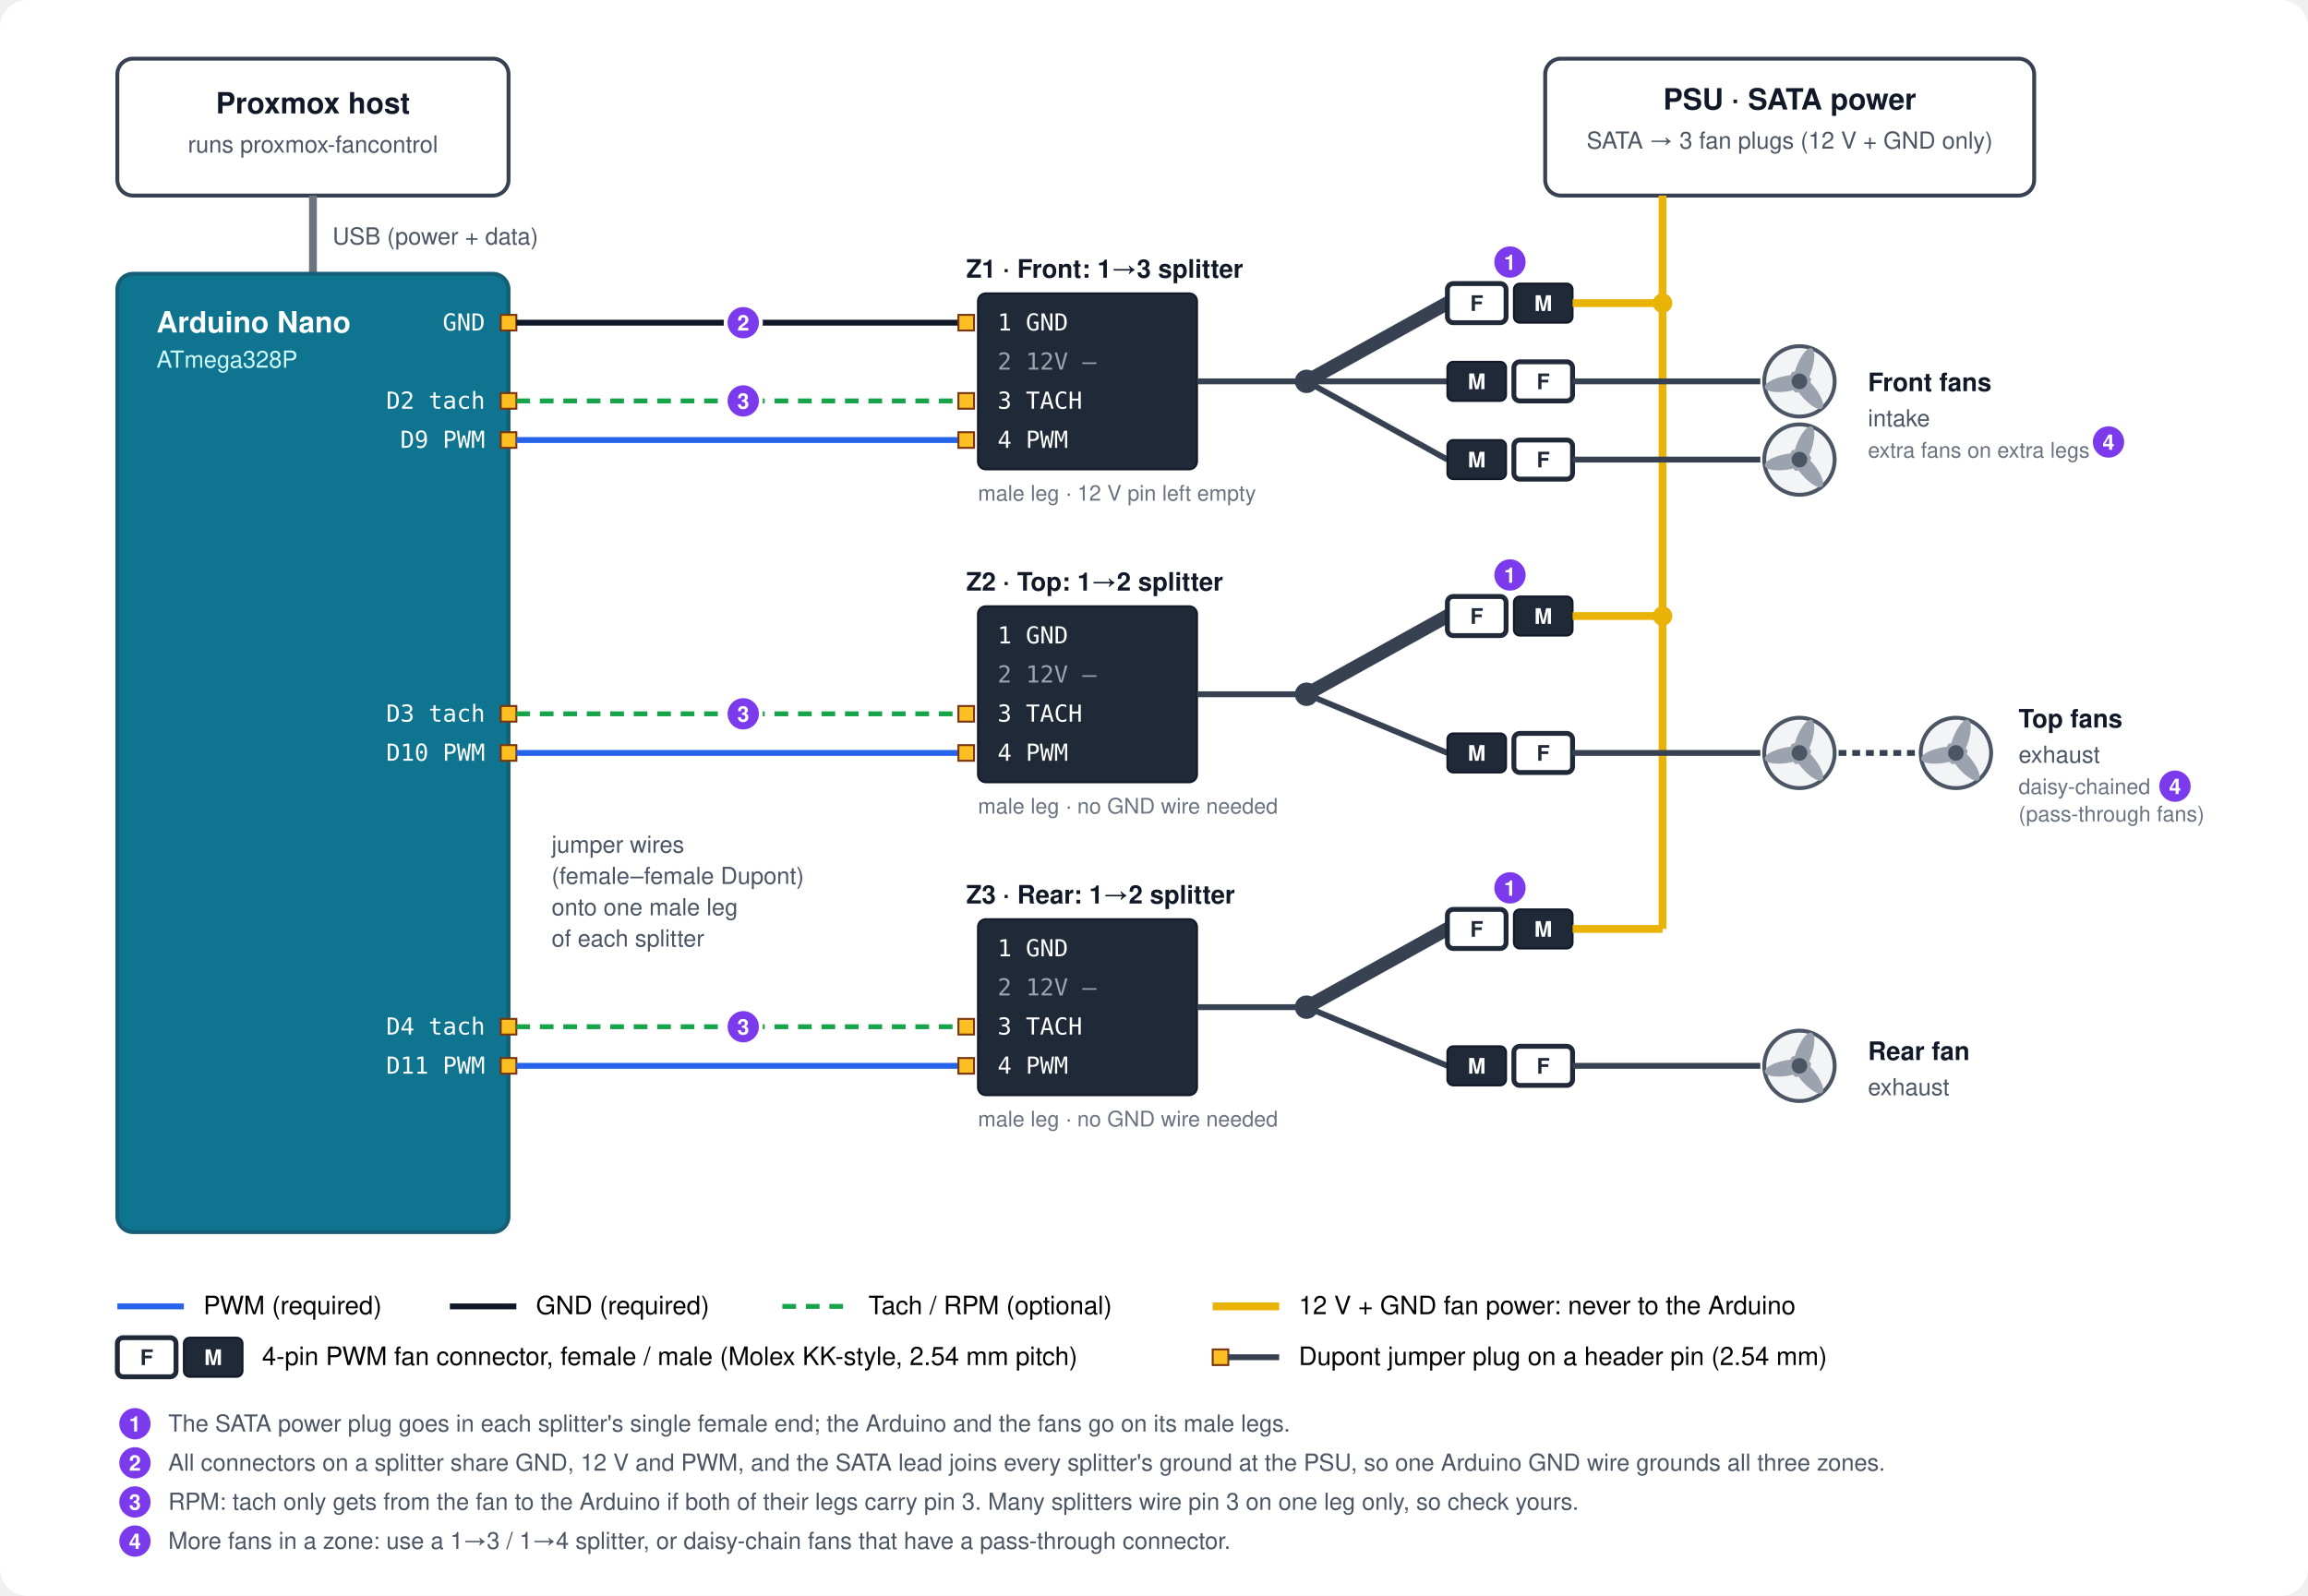
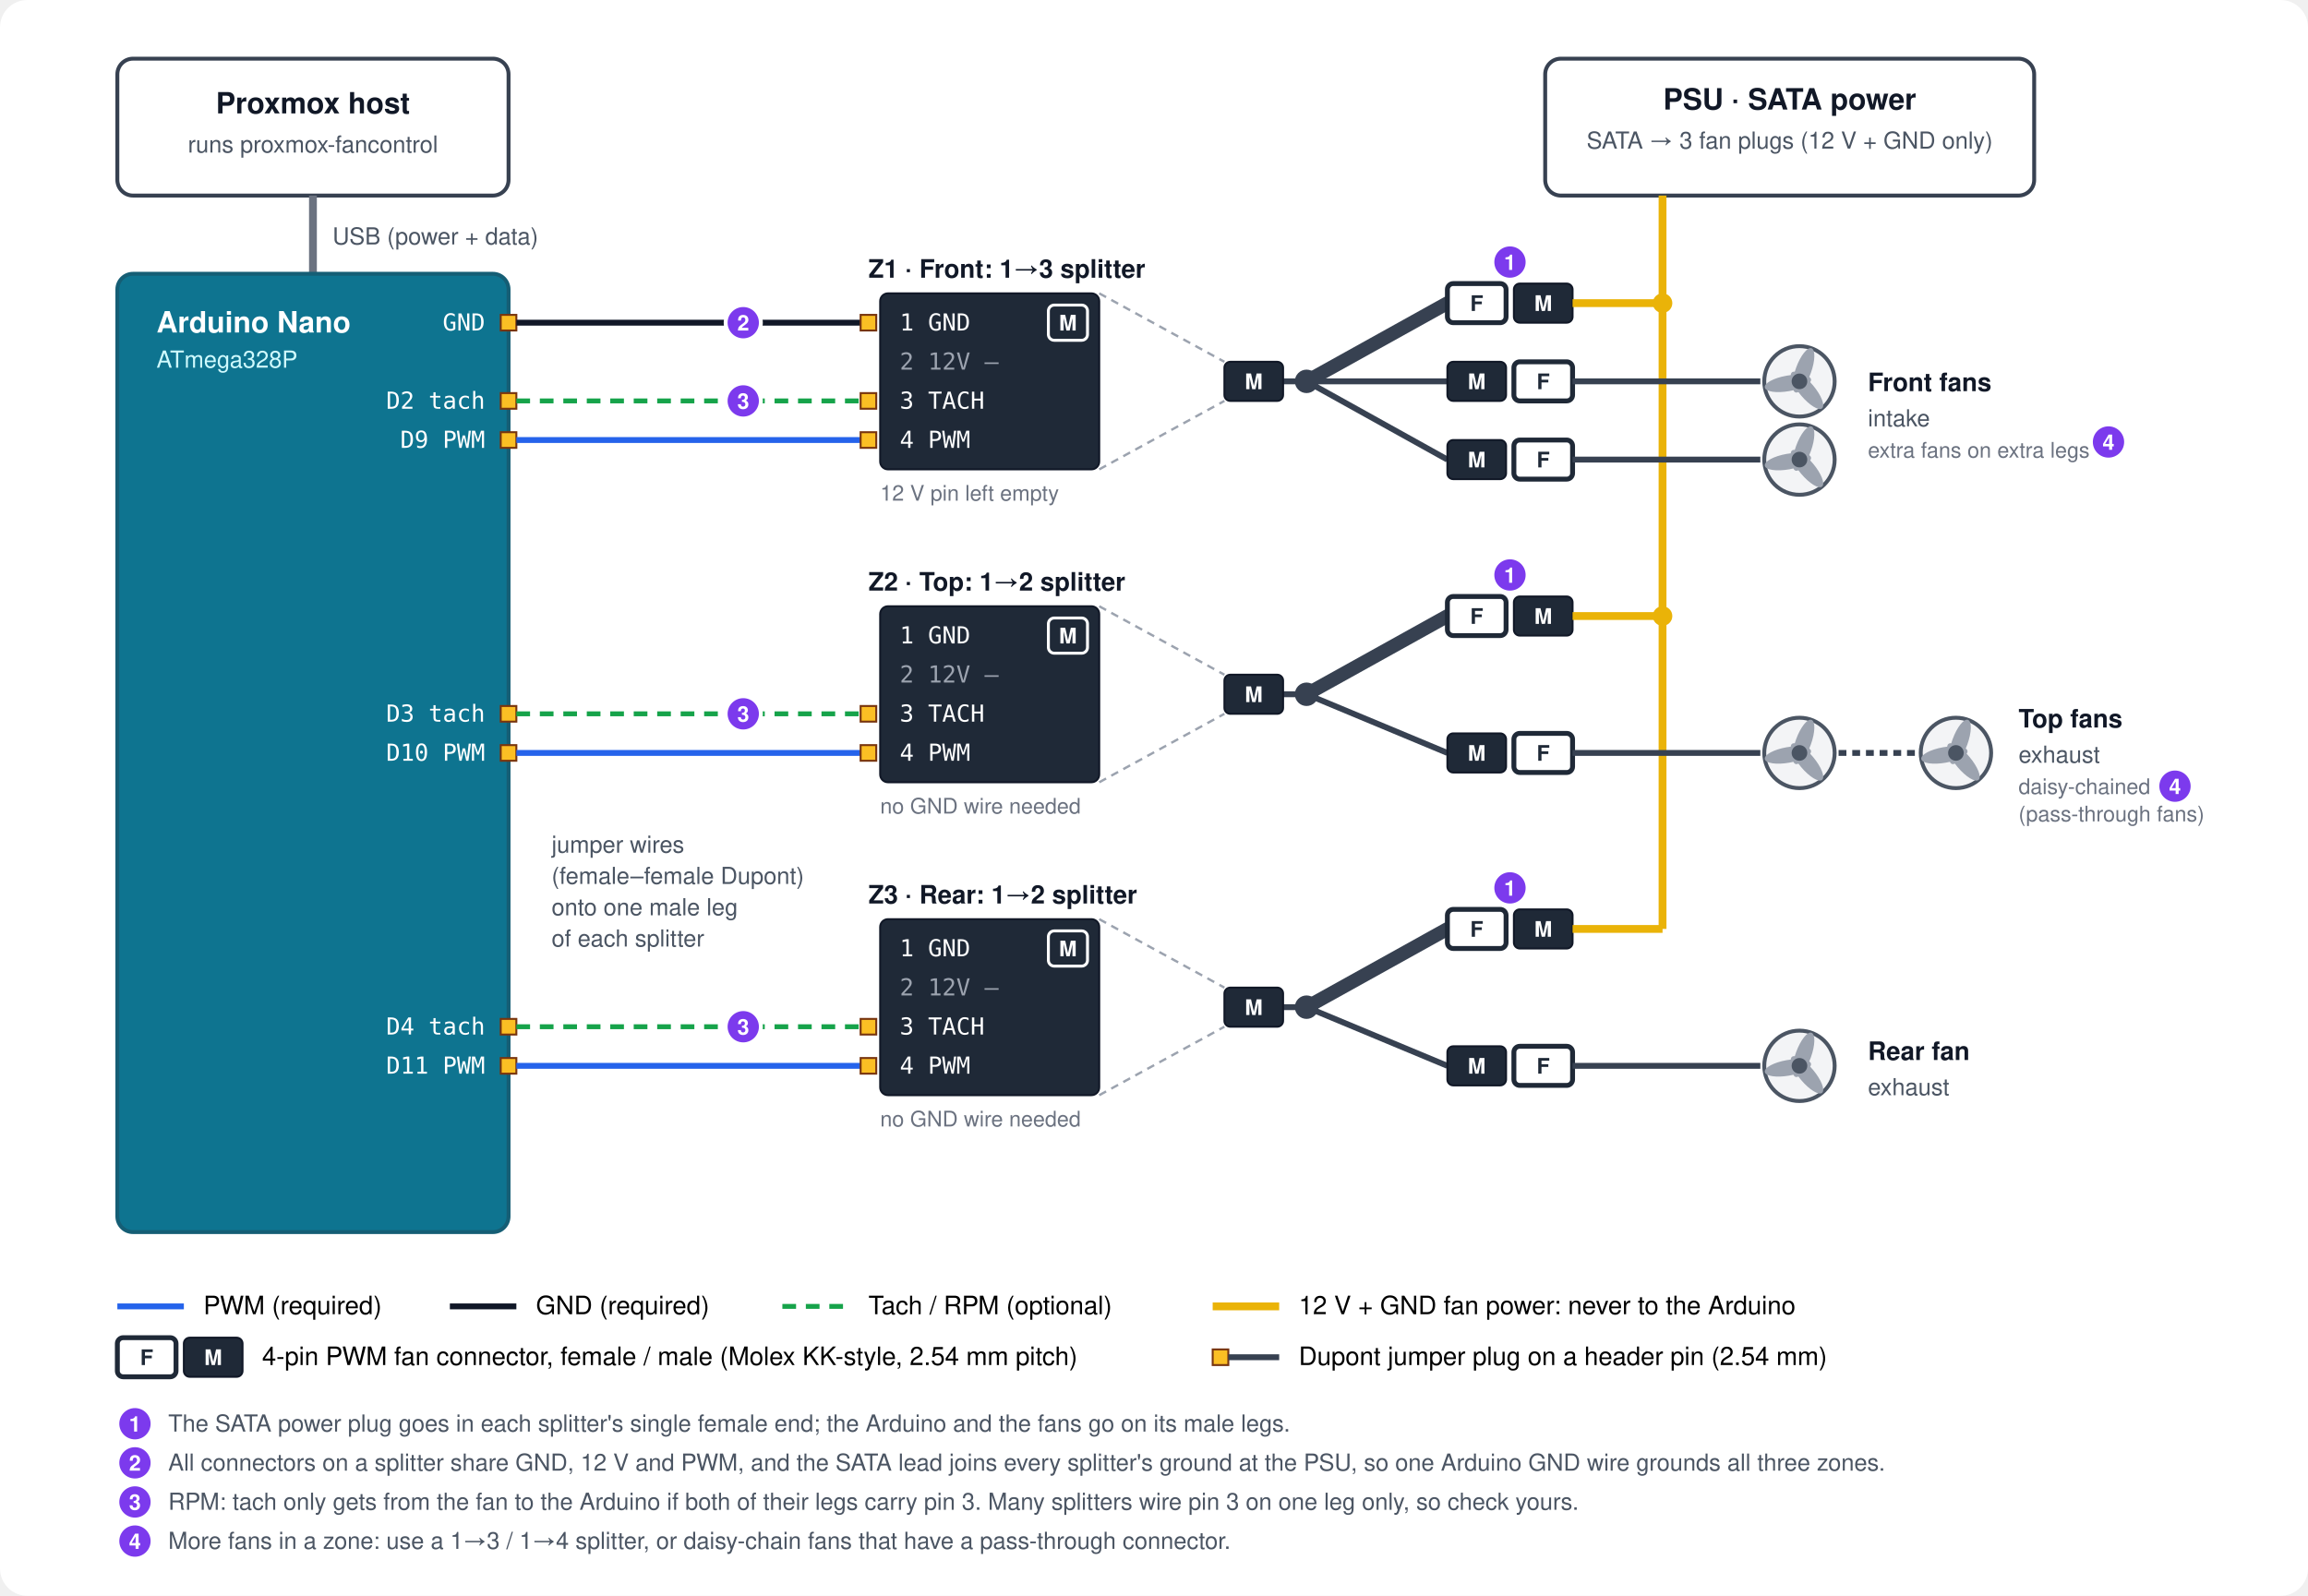
<svg xmlns="http://www.w3.org/2000/svg" width="1180" height="816" viewBox="0 0 1180 816" font-family="-apple-system, 'Segoe UI', Helvetica, Arial, sans-serif" font-size="13">
  <defs>
    <symbol id="fan" viewBox="-20 -20 40 40">
      <circle r="18" fill="#f3f4f6" stroke="#4b5563" stroke-width="2" />
      <g fill="#9ca3af">
        <ellipse rx="4" ry="12" transform="rotate(20) translate(0 -6)" />
        <ellipse rx="4" ry="12" transform="rotate(140) translate(0 -6)" />
        <ellipse rx="4" ry="12" transform="rotate(260) translate(0 -6)" />
      </g>
      <circle r="4" fill="#4b5563" />
    </symbol>
    <style>
      .box   { fill: #ffffff; stroke: #374151; stroke-width: 2; }
      .title { font-weight: 700; font-size: 15px; fill: #111827; }
      .sub   { fill: #4b5563; font-size: 12px; }
      .tiny  { fill: #6b7280; font-size: 11px; }
      .zone  { font-weight: 700; font-size: 13px; fill: #111827; }
      .pin   { fill: #ffffff; font-size: 12px; font-family: ui-monospace, Consolas, monospace; }
      .pinNC { fill: #9ca3af; font-size: 12px; font-family: ui-monospace, Consolas, monospace; }
      .pwm   { stroke: #2563eb; stroke-width: 3; fill: none; }
      .gnd   { stroke: #111827; stroke-width: 3; fill: none; }
      .tach  { stroke: #16a34a; stroke-width: 2.5; fill: none; stroke-dasharray: 7 5; }
      .v12   { stroke: #eab308; stroke-width: 4; fill: none; }
      .usb   { stroke: #6b7280; stroke-width: 4; fill: none; }
      .cable { stroke: #374151; stroke-width: 7; fill: none; stroke-linecap: round; }
      .leg   { stroke: #374151; stroke-width: 3; fill: none; }
      .conn  { fill: #1f2937; stroke: #111827; stroke-width: 1; }
+       .zoom  { stroke: #9ca3af; stroke-width: 1.2; stroke-dasharray: 4 3; fill: none; }
      .fend  { fill: #ffffff; stroke: #1f2937; stroke-width: 2.5; }
      .mark circle { fill: #7c3aed; stroke: #ffffff; stroke-width: 2; }
      .mark text   { fill: #ffffff; font-size: 11px; font-weight: 700; text-anchor: middle; }
    </style>
  </defs>
  <rect x="0" y="0" width="1180" height="816" rx="14" fill="#ffffff" />
  <rect class="box" x="60" y="30" width="200" height="70" rx="8" />
  <text class="title" x="160" y="58" text-anchor="middle">Proxmox host</text>
  <text class="sub" x="160" y="78" text-anchor="middle">runs proxmox-fancontrol</text>
  <path class="usb" d="M160 100 V140" />
  <text class="sub" x="170" y="125">USB (power + data)</text>
  <rect x="60" y="140" width="200" height="490" rx="8" fill="#0e7490" stroke="#155e75" stroke-width="2" />
  <text x="80" y="170" font-weight="700" font-size="15" fill="#ffffff">Arduino Nano</text>
  <text x="80" y="188" font-size="12" fill="#cffafe">ATmega328P</text>
  <g font-family="ui-monospace, Consolas, monospace" font-size="12" fill="#ffffff" text-anchor="end">
    <text x="248" y="209">D2  tach</text>
    <text x="248" y="229">D9  PWM</text>
    <text x="248" y="369">D3  tach</text>
    <text x="248" y="389">D10 PWM</text>
    <text x="248" y="529">D4  tach</text>
    <text x="248" y="549">D11 PWM</text>
    <text x="248" y="169">GND</text>
  </g>
  <g fill="#fbbf24" stroke="#78350f" stroke-width="1">
    <rect x="256" y="201" width="8" height="8" />
    <rect x="256" y="221" width="8" height="8" />
    <rect x="256" y="361" width="8" height="8" />
    <rect x="256" y="381" width="8" height="8" />
    <rect x="256" y="521" width="8" height="8" />
    <rect x="256" y="541" width="8" height="8" />
    <rect x="256" y="161" width="8" height="8" />
  </g>
-   <path class="tach" d="M264 205 H494" />
-   <path class="pwm" d="M264 225 H494" />
-   <path class="tach" d="M264 365 H494" />
-   <path class="pwm" d="M264 385 H494" />
-   <path class="tach" d="M264 525 H494" />
-   <path class="pwm" d="M264 545 H494" />
-   <path class="gnd" d="M264 165 H494" />
+   <path class="tach" d="M264 205 H444" />
+   <path class="pwm" d="M264 225 H444" />
+   <path class="tach" d="M264 365 H444" />
+   <path class="pwm" d="M264 385 H444" />
+   <path class="tach" d="M264 525 H444" />
+   <path class="pwm" d="M264 545 H444" />
+   <path class="gnd" d="M264 165 H444" />
  <text class="sub" x="282" y="436">jumper wires</text>
  <text class="sub" x="282" y="452">(female–female Dupont)</text>
  <text class="sub" x="282" y="468">onto one male leg</text>
  <text class="sub" x="282" y="484">of each splitter</text>
  <g fill="#fbbf24" stroke="#78350f" stroke-width="1">
-     <rect x="490" y="161" width="8" height="8" />
-     <rect x="490" y="201" width="8" height="8" />
-     <rect x="490" y="221" width="8" height="8" />
-     <rect x="490" y="361" width="8" height="8" />
-     <rect x="490" y="381" width="8" height="8" />
-     <rect x="490" y="521" width="8" height="8" />
-     <rect x="490" y="541" width="8" height="8" />
-   </g>
-   <text class="zone" x="494" y="142">Z1 · Front: 1→3 splitter</text>
-   <text class="zone" x="494" y="302">Z2 · Top: 1→2 splitter</text>
-   <text class="zone" x="494" y="462">Z3 · Rear: 1→2 splitter</text>
-   <rect class="conn" x="500" y="150" width="112" height="90" rx="4" />
-   <rect class="conn" x="500" y="310" width="112" height="90" rx="4" />
-   <rect class="conn" x="500" y="470" width="112" height="90" rx="4" />
+     <rect x="440" y="161" width="8" height="8" />
+     <rect x="440" y="201" width="8" height="8" />
+     <rect x="440" y="221" width="8" height="8" />
+     <rect x="440" y="361" width="8" height="8" />
+     <rect x="440" y="381" width="8" height="8" />
+     <rect x="440" y="521" width="8" height="8" />
+     <rect x="440" y="541" width="8" height="8" />
+   </g>
+   <text class="zone" x="444" y="142">Z1 · Front: 1→3 splitter</text>
+   <text class="zone" x="444" y="302">Z2 · Top: 1→2 splitter</text>
+   <text class="zone" x="444" y="462">Z3 · Rear: 1→2 splitter</text>
+   <rect class="conn" x="450" y="150" width="112" height="90" rx="4" />
+   <rect class="conn" x="450" y="310" width="112" height="90" rx="4" />
+   <rect class="conn" x="450" y="470" width="112" height="90" rx="4" />
  <g>
-     <text class="pin" x="510" y="169">1 GND</text>
-     <text class="pinNC" x="510" y="189">2 12V  —</text>
-     <text class="pin" x="510" y="209">3 TACH</text>
-     <text class="pin" x="510" y="229">4 PWM</text>
-     <text class="pin" x="510" y="329">1 GND</text>
-     <text class="pinNC" x="510" y="349">2 12V  —</text>
-     <text class="pin" x="510" y="369">3 TACH</text>
-     <text class="pin" x="510" y="389">4 PWM</text>
-     <text class="pin" x="510" y="489">1 GND</text>
-     <text class="pinNC" x="510" y="509">2 12V  —</text>
-     <text class="pin" x="510" y="529">3 TACH</text>
-     <text class="pin" x="510" y="549">4 PWM</text>
-   </g>
-   <text class="tiny" x="500" y="256">male leg · 12 V pin left empty</text>
-   <text class="tiny" x="500" y="416">male leg · no GND wire needed</text>
-   <text class="tiny" x="500" y="576">male leg · no GND wire needed</text>
-   <path class="leg" d="M612 195 H668" />
+     <text class="pin" x="460" y="169">1 GND</text>
+     <text class="pinNC" x="460" y="189">2 12V  —</text>
+     <text class="pin" x="460" y="209">3 TACH</text>
+     <text class="pin" x="460" y="229">4 PWM</text>
+     <text class="pin" x="460" y="329">1 GND</text>
+     <text class="pinNC" x="460" y="349">2 12V  —</text>
+     <text class="pin" x="460" y="369">3 TACH</text>
+     <text class="pin" x="460" y="389">4 PWM</text>
+     <text class="pin" x="460" y="489">1 GND</text>
+     <text class="pinNC" x="460" y="509">2 12V  —</text>
+     <text class="pin" x="460" y="529">3 TACH</text>
+     <text class="pin" x="460" y="549">4 PWM</text>
+   </g>
+   <text class="tiny" x="450" y="256">12 V pin left empty</text>
+   <text class="tiny" x="450" y="416">no GND wire needed</text>
+   <text class="tiny" x="450" y="576">no GND wire needed</text>
+   <path class="zoom" d="M562 150 L626 185 M562 240 L626 205" />
+   <path class="leg" d="M656 195 H668" />
+   <rect class="conn" x="626" y="185" width="30" height="20" rx="3" />
+   <text x="641" y="199" fill="#ffffff" font-size="11" font-weight="700" text-anchor="middle">M</text>
+   <rect x="536" y="156" width="20" height="18" rx="3" fill="none" stroke="#ffffff" stroke-width="1.5" />
+   <text x="546" y="169" fill="#ffffff" font-size="11" font-weight="700" text-anchor="middle">M</text>
  <circle cx="668" cy="195" r="6" fill="#374151" />
  <path class="cable" d="M668 195 L740 155" />
  <path class="leg" d="M668 195 H740 M668 195 L740 235" />
-   <path class="leg" d="M612 355 H668" />
+   <path class="zoom" d="M562 310 L626 345 M562 400 L626 365" />
+   <path class="leg" d="M656 355 H668" />
+   <rect class="conn" x="626" y="345" width="30" height="20" rx="3" />
+   <text x="641" y="359" fill="#ffffff" font-size="11" font-weight="700" text-anchor="middle">M</text>
+   <rect x="536" y="316" width="20" height="18" rx="3" fill="none" stroke="#ffffff" stroke-width="1.5" />
+   <text x="546" y="329" fill="#ffffff" font-size="11" font-weight="700" text-anchor="middle">M</text>
  <circle cx="668" cy="355" r="6" fill="#374151" />
  <path class="cable" d="M668 355 L740 315" />
  <path class="leg" d="M668 355 L740 385" />
-   <path class="leg" d="M612 515 H668" />
+   <path class="zoom" d="M562 470 L626 505 M562 560 L626 525" />
+   <path class="leg" d="M656 515 H668" />
+   <rect class="conn" x="626" y="505" width="30" height="20" rx="3" />
+   <text x="641" y="519" fill="#ffffff" font-size="11" font-weight="700" text-anchor="middle">M</text>
+   <rect x="536" y="476" width="20" height="18" rx="3" fill="none" stroke="#ffffff" stroke-width="1.5" />
+   <text x="546" y="489" fill="#ffffff" font-size="11" font-weight="700" text-anchor="middle">M</text>
  <circle cx="668" cy="515" r="6" fill="#374151" />
  <path class="cable" d="M668 515 L740 475" />
  <path class="leg" d="M668 515 L740 545" />
  <rect class="fend" x="740" y="145" width="30" height="20" rx="3" />
  <text x="755" y="159" fill="#1f2937" font-size="11" font-weight="700" text-anchor="middle">F</text>
  <rect class="conn" x="774" y="145" width="30" height="20" rx="3" />
  <text x="789" y="159" fill="#ffffff" font-size="11" font-weight="700" text-anchor="middle">M</text>
  <rect class="fend" x="740" y="305" width="30" height="20" rx="3" />
  <text x="755" y="319" fill="#1f2937" font-size="11" font-weight="700" text-anchor="middle">F</text>
  <rect class="conn" x="774" y="305" width="30" height="20" rx="3" />
  <text x="789" y="319" fill="#ffffff" font-size="11" font-weight="700" text-anchor="middle">M</text>
  <rect class="fend" x="740" y="465" width="30" height="20" rx="3" />
  <text x="755" y="479" fill="#1f2937" font-size="11" font-weight="700" text-anchor="middle">F</text>
  <rect class="conn" x="774" y="465" width="30" height="20" rx="3" />
  <text x="789" y="479" fill="#ffffff" font-size="11" font-weight="700" text-anchor="middle">M</text>
  <rect class="conn" x="740" y="185" width="30" height="20" rx="3" />
  <text x="755" y="199" fill="#ffffff" font-size="11" font-weight="700" text-anchor="middle">M</text>
  <rect class="fend" x="774" y="185" width="30" height="20" rx="3" />
  <text x="789" y="199" fill="#1f2937" font-size="11" font-weight="700" text-anchor="middle">F</text>
  <rect class="conn" x="740" y="225" width="30" height="20" rx="3" />
  <text x="755" y="239" fill="#ffffff" font-size="11" font-weight="700" text-anchor="middle">M</text>
  <rect class="fend" x="774" y="225" width="30" height="20" rx="3" />
  <text x="789" y="239" fill="#1f2937" font-size="11" font-weight="700" text-anchor="middle">F</text>
  <rect class="conn" x="740" y="375" width="30" height="20" rx="3" />
  <text x="755" y="389" fill="#ffffff" font-size="11" font-weight="700" text-anchor="middle">M</text>
  <rect class="fend" x="774" y="375" width="30" height="20" rx="3" />
  <text x="789" y="389" fill="#1f2937" font-size="11" font-weight="700" text-anchor="middle">F</text>
  <rect class="conn" x="740" y="535" width="30" height="20" rx="3" />
  <text x="755" y="549" fill="#ffffff" font-size="11" font-weight="700" text-anchor="middle">M</text>
  <rect class="fend" x="774" y="535" width="30" height="20" rx="3" />
  <text x="789" y="549" fill="#1f2937" font-size="11" font-weight="700" text-anchor="middle">F</text>
  <rect class="box" x="790" y="30" width="250" height="70" rx="8" />
  <text class="title" x="915" y="56" text-anchor="middle">PSU · SATA power</text>
  <text class="sub" x="915" y="76" text-anchor="middle">SATA → 3 fan plugs (12 V + GND only)</text>
  <path class="v12" d="M850 100 V475" />
  <path class="v12" d="M804 155 H850 M804 315 H850 M804 475 H850" />
  <circle cx="850" cy="155" r="5" fill="#eab308" />
  <circle cx="850" cy="315" r="5" fill="#eab308" />
  <path class="leg" d="M804 195 H900 M804 235 H900" />
  <use href="#fan" x="900" y="175" width="40" height="40" />
  <use href="#fan" x="900" y="215" width="40" height="40" />
  <text class="zone" x="955" y="200">Front fans</text>
  <text class="sub" x="955" y="218">intake</text>
  <text class="tiny" x="955" y="234">extra fans on extra legs</text>
  <path class="leg" d="M804 385 H900" />
  <use href="#fan" x="900" y="365" width="40" height="40" />
  <path class="leg" d="M940 385 H980" stroke-dasharray="4 3" />
  <use href="#fan" x="980" y="365" width="40" height="40" />
  <text class="zone" x="1032" y="372">Top fans</text>
  <text class="sub" x="1032" y="390">exhaust</text>
  <text class="tiny" x="1032" y="406">daisy-chained</text>
  <text class="tiny" x="1032" y="420">(pass-through fans)</text>
  <path class="leg" d="M804 545 H900" />
  <use href="#fan" x="900" y="525" width="40" height="40" />
  <text class="zone" x="955" y="542">Rear fan</text>
  <text class="sub" x="955" y="560">exhaust</text>
  <g class="mark">
    <circle cx="772" cy="134" r="9" />
    <text x="772" y="138">1</text>
  </g>
  <g class="mark">
    <circle cx="772" cy="294" r="9" />
    <text x="772" y="298">1</text>
  </g>
  <g class="mark">
    <circle cx="772" cy="454" r="9" />
    <text x="772" y="458">1</text>
  </g>
  <g class="mark">
    <circle cx="380" cy="165" r="9" />
    <text x="380" y="169">2</text>
  </g>
  <g class="mark">
    <circle cx="380" cy="205" r="9" />
    <text x="380" y="209">3</text>
  </g>
  <g class="mark">
    <circle cx="380" cy="365" r="9" />
    <text x="380" y="369">3</text>
  </g>
  <g class="mark">
    <circle cx="380" cy="525" r="9" />
    <text x="380" y="529">3</text>
  </g>
  <g class="mark">
    <circle cx="1078" cy="226" r="9" />
    <text x="1078" y="230">4</text>
  </g>
  <g class="mark">
    <circle cx="1112" cy="402" r="9" />
    <text x="1112" y="406">4</text>
  </g>
  <g transform="translate(60 668)">
    <path class="pwm" d="M0 0 H34" />
    <text x="44" y="4">PWM (required)</text>
    <path class="gnd" d="M170 0 H204" />
    <text x="214" y="4">GND (required)</text>
    <path class="tach" d="M340 0 H374" />
    <text x="384" y="4">Tach / RPM (optional)</text>
    <path class="v12" d="M560 0 H594" />
    <text x="604" y="4">12 V + GND fan power: never to the Arduino</text>
    <rect class="fend" x="0" y="16" width="30" height="20" rx="3" />
    <text x="15" y="30" fill="#1f2937" font-size="11" font-weight="700" text-anchor="middle">F</text>
    <rect class="conn" x="34" y="16" width="30" height="20" rx="3" />
    <text x="49" y="30" fill="#ffffff" font-size="11" font-weight="700" text-anchor="middle">M</text>
    <text x="74" y="30">4-pin PWM fan connector, female / male (Molex KK-style, 2.54 mm pitch)</text>
    <rect x="560" y="22" width="8" height="8" fill="#fbbf24" stroke="#78350f" stroke-width="1" />
    <path class="leg" d="M568 26 H594" />
    <text x="604" y="30">Dupont jumper plug on a header pin (2.54 mm)</text>
  </g>
  <g class="mark">
    <circle cx="69" cy="728" r="9" />
    <text x="69" y="732">1</text>
  </g>
  <text class="sub" x="86" y="732">The SATA power plug goes in each splitter's single female end; the Arduino and the fans go on its male legs.</text>
  <g class="mark">
    <circle cx="69" cy="748" r="9" />
    <text x="69" y="752">2</text>
  </g>
  <text class="sub" x="86" y="752">All connectors on a splitter share GND, 12 V and PWM, and the SATA lead joins every splitter's ground at the PSU, so one Arduino GND wire grounds all three zones.</text>
  <g class="mark">
    <circle cx="69" cy="768" r="9" />
    <text x="69" y="772">3</text>
  </g>
  <text class="sub" x="86" y="772">RPM: tach only gets from the fan to the Arduino if both of their legs carry pin 3. Many splitters wire pin 3 on one leg only, so check yours.</text>
  <g class="mark">
    <circle cx="69" cy="788" r="9" />
    <text x="69" y="792">4</text>
  </g>
  <text class="sub" x="86" y="792">More fans in a zone: use a 1→3 / 1→4 splitter, or daisy-chain fans that have a pass-through connector.</text>
</svg>
